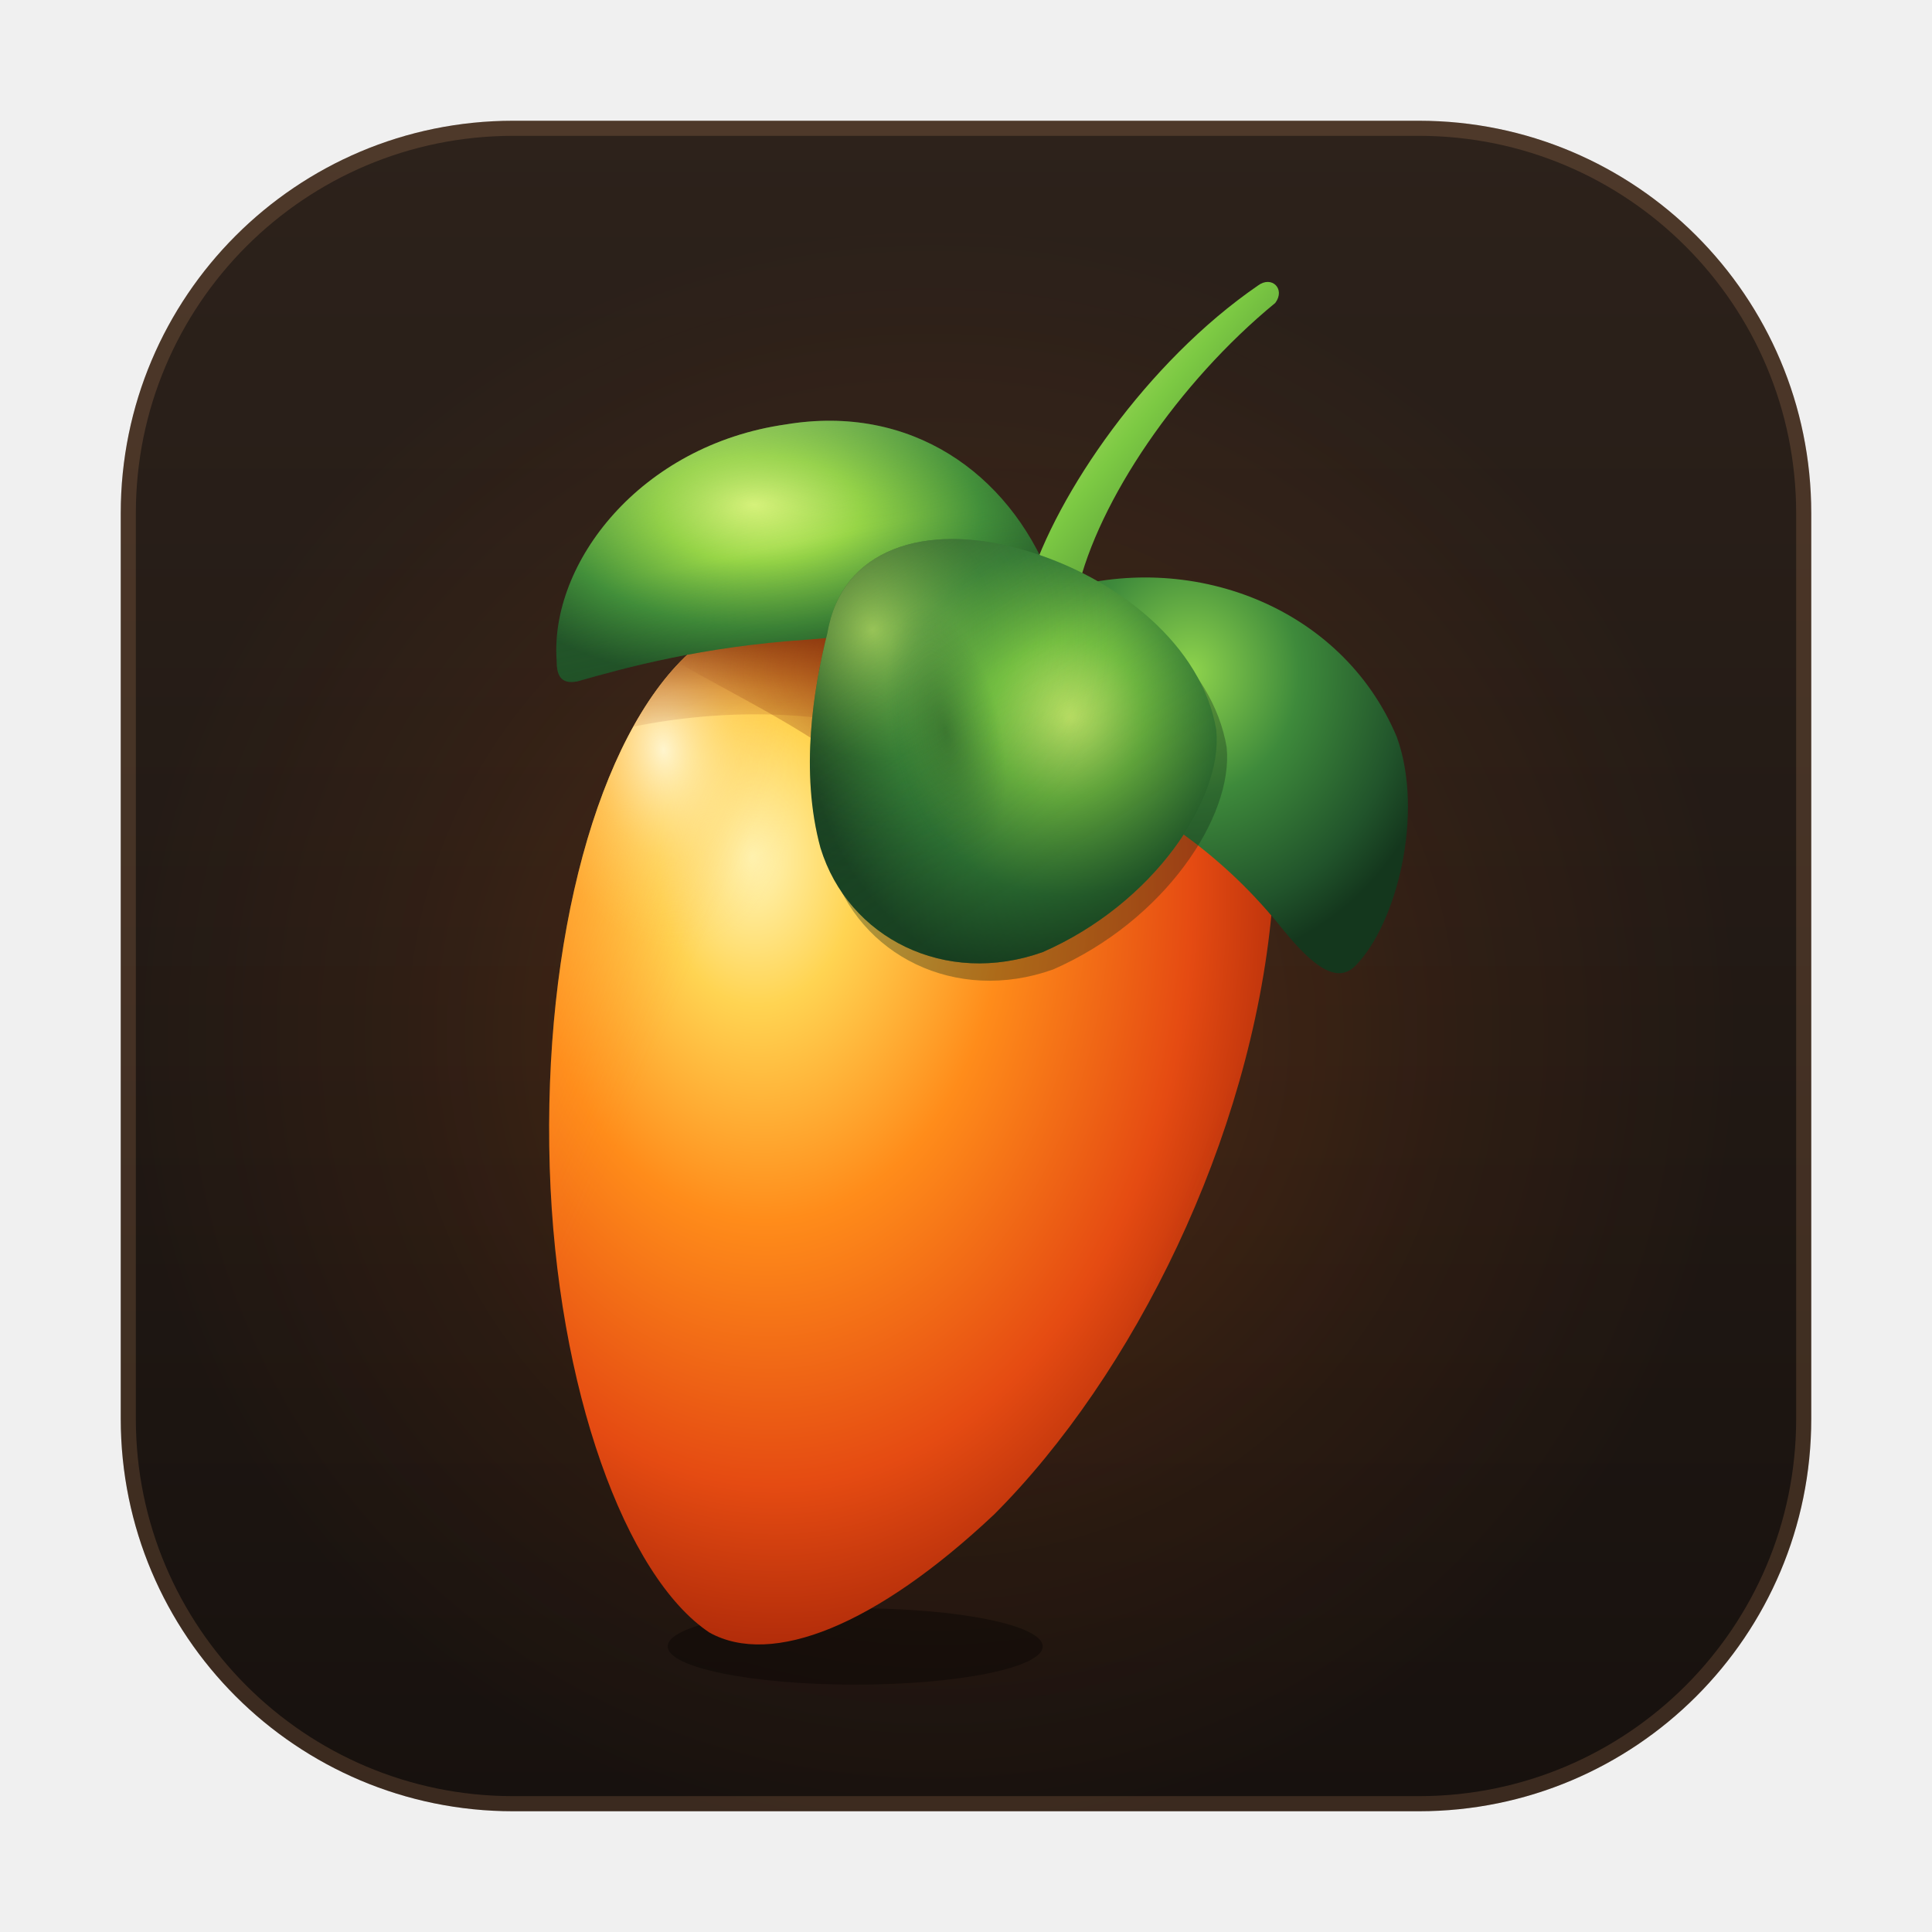
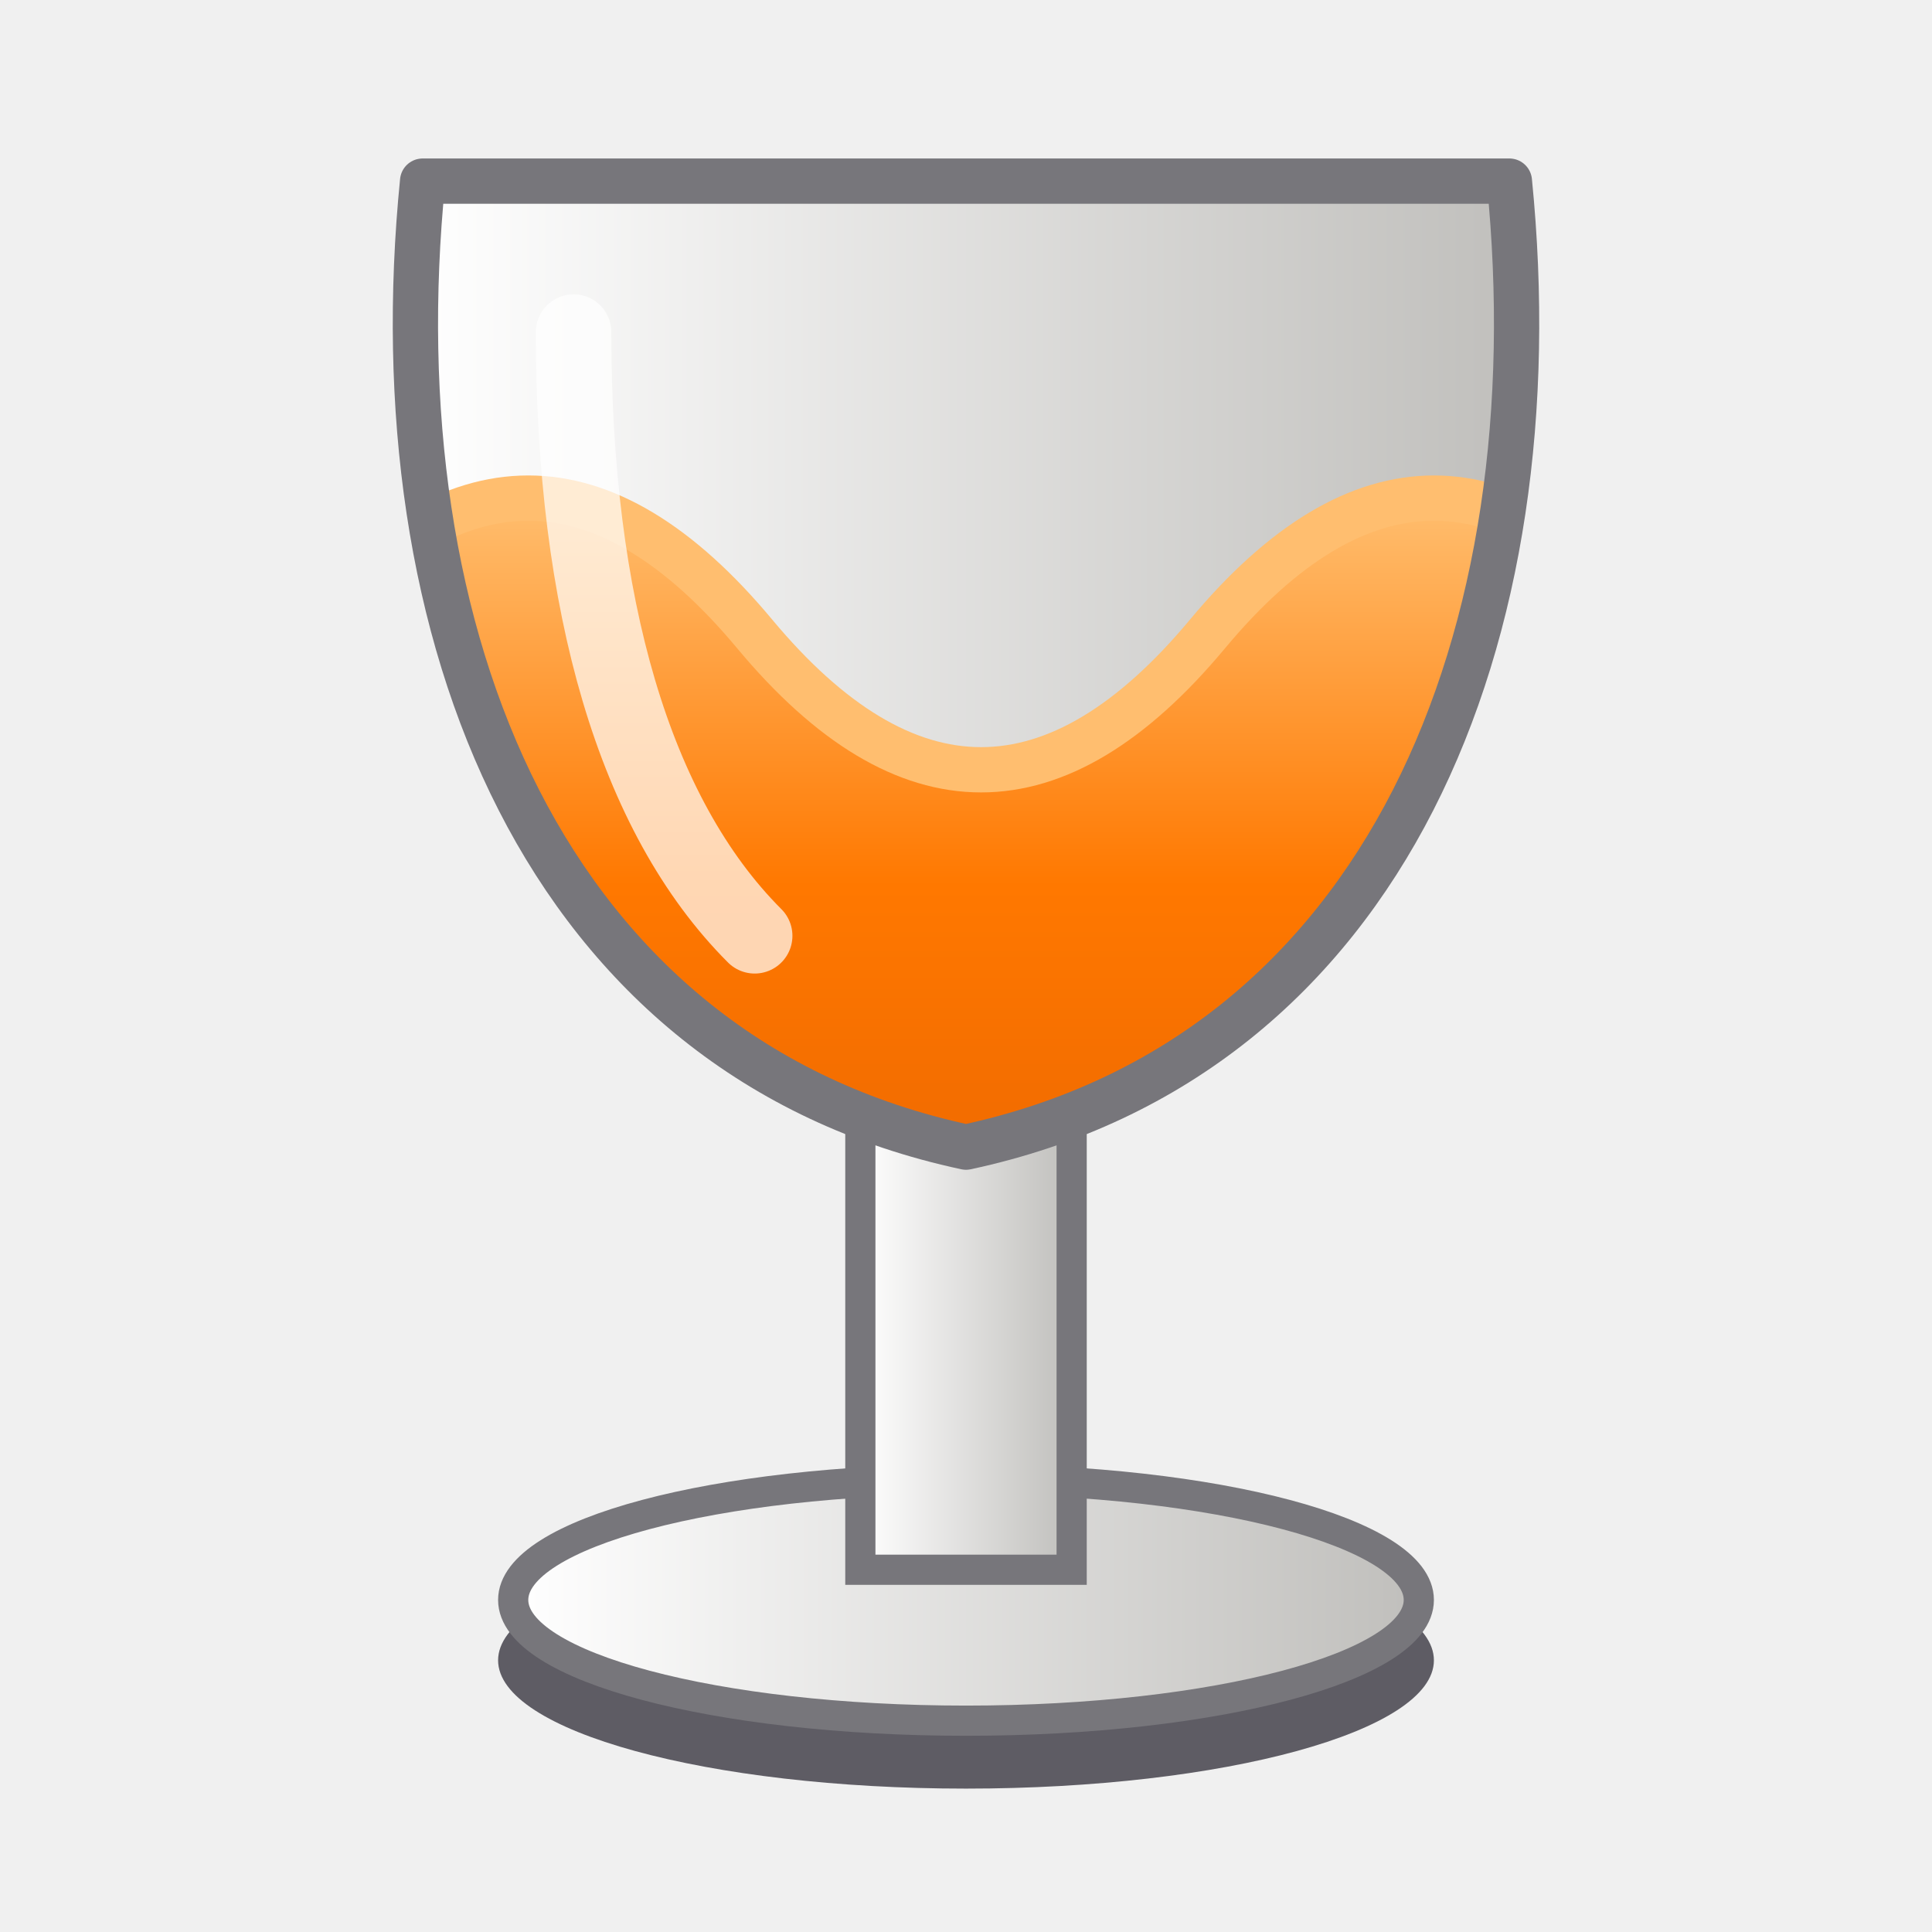
- <svg xmlns="http://www.w3.org/2000/svg" width="256" height="256" viewBox="0 0 256 256">
+ <svg xmlns="http://www.w3.org/2000/svg" width="128" height="128" viewBox="0 0 128 128">
  <defs>
-     <linearGradient id="tile-bg" x1="0" y1="0" x2="0" y2="1">
-       <stop offset="0%" stop-color="#2D221B" />
-       <stop offset="100%" stop-color="#17110E" />
+     <linearGradient id="liquid" x1="0" y1="0" x2="0" y2="1">
+       <stop offset="0" stop-color="#ffbe6f" />
+       <stop offset=".45" stop-color="#ff7800" />
+       <stop offset="1" stop-color="#e66100" />
    </linearGradient>
-     <radialGradient id="tile-glow" cx="48%" cy="54%" r="48%">
-       <stop offset="0%" stop-color="#FF7B1C" stop-opacity="0.22" />
-       <stop offset="65%" stop-color="#FF6B14" stop-opacity="0.06" />
-       <stop offset="100%" stop-color="#FF6B14" stop-opacity="0" />
-     </radialGradient>
-     <radialGradient id="fruit-base" cx="32%" cy="28%" r="76%" fx="28%" fy="24%">
-       <stop offset="0%" stop-color="#FFF5B8" />
-       <stop offset="18%" stop-color="#FFD452" />
-       <stop offset="44%" stop-color="#FF8C1A" />
-       <stop offset="76%" stop-color="#E54B12" />
-       <stop offset="100%" stop-color="#A62508" />
-     </radialGradient>
-     <linearGradient id="fruit-rim" x1="0" y1="0.2" x2="1" y2="0.8">
-       <stop offset="0%" stop-color="#FFBD59" stop-opacity="0.35" />
-       <stop offset="22%" stop-color="#FF8C1A" stop-opacity="0" />
-       <stop offset="78%" stop-color="#7A1804" stop-opacity="0" />
-       <stop offset="100%" stop-color="#5C1002" stop-opacity="0.45" />
+     <linearGradient id="glass" x1="0" y1="0" x2="1" y2="0">
+       <stop offset="0" stop-color="#ffffff" />
+       <stop offset="1" stop-color="#c0bfbc" />
    </linearGradient>
-     <radialGradient id="fruit-spec" cx="30%" cy="24%" r="36%">
-       <stop offset="0%" stop-color="#FFFCE0" stop-opacity="0.88" />
-       <stop offset="55%" stop-color="#FFE38A" stop-opacity="0.34" />
-       <stop offset="100%" stop-color="#FFD060" stop-opacity="0" />
-     </radialGradient>
-     <linearGradient id="calyx-top-shadow" x1="0.2" y1="0" x2="0.25" y2="1">
-       <stop offset="0%" stop-color="#5E1504" stop-opacity="0.75" />
-       <stop offset="55%" stop-color="#8A2307" stop-opacity="0.28" />
-       <stop offset="100%" stop-color="#8A2307" stop-opacity="0" />
-     </linearGradient>
-     <radialGradient id="calyx-shadow" cx="56%" cy="24%" r="48%">
-       <stop offset="0%" stop-color="#4D1103" stop-opacity="0.74" />
-       <stop offset="55%" stop-color="#781C06" stop-opacity="0.40" />
-       <stop offset="100%" stop-color="#781C06" stop-opacity="0" />
-     </radialGradient>
-     <linearGradient id="stem-grad" x1="0" y1="0" x2="1" y2="1">
-       <stop offset="0%" stop-color="#E4FA84" />
-       <stop offset="45%" stop-color="#7CC943" />
-       <stop offset="100%" stop-color="#275E2B" />
-     </linearGradient>
-     <radialGradient id="leaf-left" cx="44%" cy="38%" r="64%" fx="40%" fy="32%">
-       <stop offset="0%" stop-color="#E4FB80" />
-       <stop offset="32%" stop-color="#98D647" />
-       <stop offset="68%" stop-color="#428F3A" />
-       <stop offset="100%" stop-color="#1E4D27" />
-     </radialGradient>
-     <linearGradient id="leaf-left-under" x1="0.2" y1="0" x2="0.6" y2="1">
-       <stop offset="0%" stop-color="#E8FC90" stop-opacity="0.42" />
-       <stop offset="50%" stop-color="#3F8E39" stop-opacity="0" />
-       <stop offset="100%" stop-color="#14361B" stop-opacity="0.58" />
-     </linearGradient>
-     <radialGradient id="leaf-right" cx="38%" cy="24%" r="74%">
-       <stop offset="0%" stop-color="#8FD44D" />
-       <stop offset="42%" stop-color="#3E8A3B" />
-       <stop offset="82%" stop-color="#21542B" />
-       <stop offset="100%" stop-color="#14371D" />
-     </radialGradient>
-     <radialGradient id="leaf-center" cx="62%" cy="44%" r="62%" fx="64%" fy="42%">
-       <stop offset="0%" stop-color="#D4F56E" />
-       <stop offset="30%" stop-color="#79C443" />
-       <stop offset="66%" stop-color="#2E7434" />
-       <stop offset="100%" stop-color="#173D21" />
-     </radialGradient>
-     <radialGradient id="leaf-center-left" cx="18%" cy="24%" r="54%">
-       <stop offset="0%" stop-color="#CCF26A" stop-opacity="0.72" />
-       <stop offset="50%" stop-color="#6BB83E" stop-opacity="0.16" />
-       <stop offset="100%" stop-color="#183F22" stop-opacity="0" />
-     </radialGradient>
-     <radialGradient id="leaf-center-fold" cx="42%" cy="48%" r="36%">
-       <stop offset="0%" stop-color="#174020" stop-opacity="0.42" />
-       <stop offset="60%" stop-color="#1E5228" stop-opacity="0.16" />
-       <stop offset="100%" stop-color="#1E5228" stop-opacity="0" />
-     </radialGradient>
-     <linearGradient id="leaf-center-rim" x1="0" y1="0" x2="0.6" y2="1">
-       <stop offset="0%" stop-color="#D6F578" stop-opacity="0.30" />
-       <stop offset="45%" stop-color="#2E7434" stop-opacity="0" />
-       <stop offset="100%" stop-color="#0D2714" stop-opacity="0.58" />
-     </linearGradient>
-     <clipPath id="fruit-clip">
-       <path d="M44 110 C18 134 2 192 4 258 C6 322 26 376 50 392 C68 402 98 390 132 358 C172 318 206 250 212 184 C216 144 196 116 160 104 C124 92 72 94 44 110 Z" />
-     </clipPath>
-     <clipPath id="center-leaf-clip">
-       <path d="M84 104 C88 80 112 72 140 80 C168 88 192 108 196 132 C198 152 178 182 146 196 C118 206 90 192 82 166 C76 144 80 120 84 104 Z" />
+     <clipPath id="bowl">
+       <path d="M28 12 H100 C103 42 92 70 64 76 C36 70 25 42 28 12 Z" />
    </clipPath>
  </defs>
-   <rect x="16" y="16" width="224" height="224" rx="52" fill="url(#tile-bg)" />
-   <rect x="16" y="16" width="224" height="224" rx="52" fill="url(#tile-glow)" />
-   <rect x="17" y="17" width="222" height="222" rx="51" fill="none" stroke="rgba(255,180,120,0.16)" stroke-width="2" />
-   <g transform="translate(71 36) scale(0.46)">
-     <ellipse cx="92" cy="396" rx="54" ry="11" fill="#0A0604" opacity="0.48" />
-     <path d="M142 90 C150 64 176 26 208 4 C212 1 216 5 213 9 C185 32 162 66 156 92 Z" fill="url(#stem-grad)" />
-     <path d="M44 110 C18 134 2 192 4 258 C6 322 26 376 50 392 C68 402 98 390 132 358 C172 318 206 250 212 184 C216 144 196 116 160 104 C124 92 72 94 44 110 Z" fill="url(#fruit-base)" />
-     <g clip-path="url(#fruit-clip)">
-       <rect x="0" y="90" width="220" height="312" fill="url(#fruit-rim)" />
-       <ellipse cx="64" cy="176" rx="54" ry="80" transform="rotate(-8 64 176)" fill="url(#fruit-spec)" />
-       <path d="M18 102 C54 102 96 100 120 118 L112 136 C82 124 44 126 16 134 Z" fill="url(#calyx-top-shadow)" />
-       <path d="M24 102 C56 124 88 132 118 168 C136 190 174 194 218 164 L218 92 L24 92 Z" fill="url(#calyx-shadow)" />
-     </g>
-     <path d="M150 92 C188 80 232 96 248 134 C256 156 248 188 236 200 C230 206 222 198 214 188 C196 166 176 154 156 144 Z" fill="url(#leaf-right)" />
-     <path d="M6 112 C4 84 30 50 72 44 C108 38 136 58 148 88 C130 96 106 104 78 106 C48 108 26 114 12 118 C7 119 6 116 6 112 Z" fill="url(#leaf-left)" />
-     <path d="M6 112 C4 84 30 50 72 44 C108 38 136 58 148 88 C130 96 106 104 78 106 C48 108 26 114 12 118 C7 119 6 116 6 112 Z" fill="url(#leaf-left-under)" />
-     <path d="M84 104 C88 80 112 72 140 80 C168 88 192 108 196 132 C198 152 178 182 146 196 C118 206 90 192 82 166 C76 144 80 120 84 104 Z" transform="translate(3 5)" fill="#0F2A16" opacity="0.34" />
-     <path d="M84 104 C88 80 112 72 140 80 C168 88 192 108 196 132 C198 152 178 182 146 196 C118 206 90 192 82 166 C76 144 80 120 84 104 Z" fill="url(#leaf-center)" />
-     <g clip-path="url(#center-leaf-clip)">
-       <rect x="74" y="70" width="128" height="138" fill="url(#leaf-center-left)" />
-       <ellipse cx="122" cy="134" rx="22" ry="52" transform="rotate(-12 122 134)" fill="url(#leaf-center-fold)" />
-       <rect x="74" y="70" width="128" height="138" fill="url(#leaf-center-rim)" />
-     </g>
+   <ellipse cx="64" cy="110" rx="31" ry="8.5" fill="#5e5c64" />
+   <ellipse cx="64" cy="106" rx="30" ry="8" fill="url(#glass)" stroke="#77767b" stroke-width="2" />
+   <path d="M57 74 H71 V104 H57 Z" fill="url(#glass)" stroke="#77767b" stroke-width="2" />
+   <path d="M28 12 H100 C103 42 92 70 64 76 C36 70 25 42 28 12 Z" fill="url(#glass)" />
+   <g clip-path="url(#bowl)">
+     <path d="M20 42 C30 30 40 30 50 42 S70 54 80 42 S100 30 110 42 V90 H20 Z" fill="url(#liquid)" />
+     <path d="M20 42 C30 30 40 30 50 42 S70 54 80 42 S100 30 110 42" fill="none" stroke="#ffbe6f" stroke-width="3" />
+     <path d="M38 22 C38 40 42 54 50 62" fill="none" stroke="#ffffff" stroke-opacity=".7" stroke-width="5" stroke-linecap="round" />
  </g>
+   <path d="M28 12 H100 C103 42 92 70 64 76 C36 70 25 42 28 12 Z" fill="none" stroke="#77767b" stroke-width="3" stroke-linejoin="round" />
</svg>
